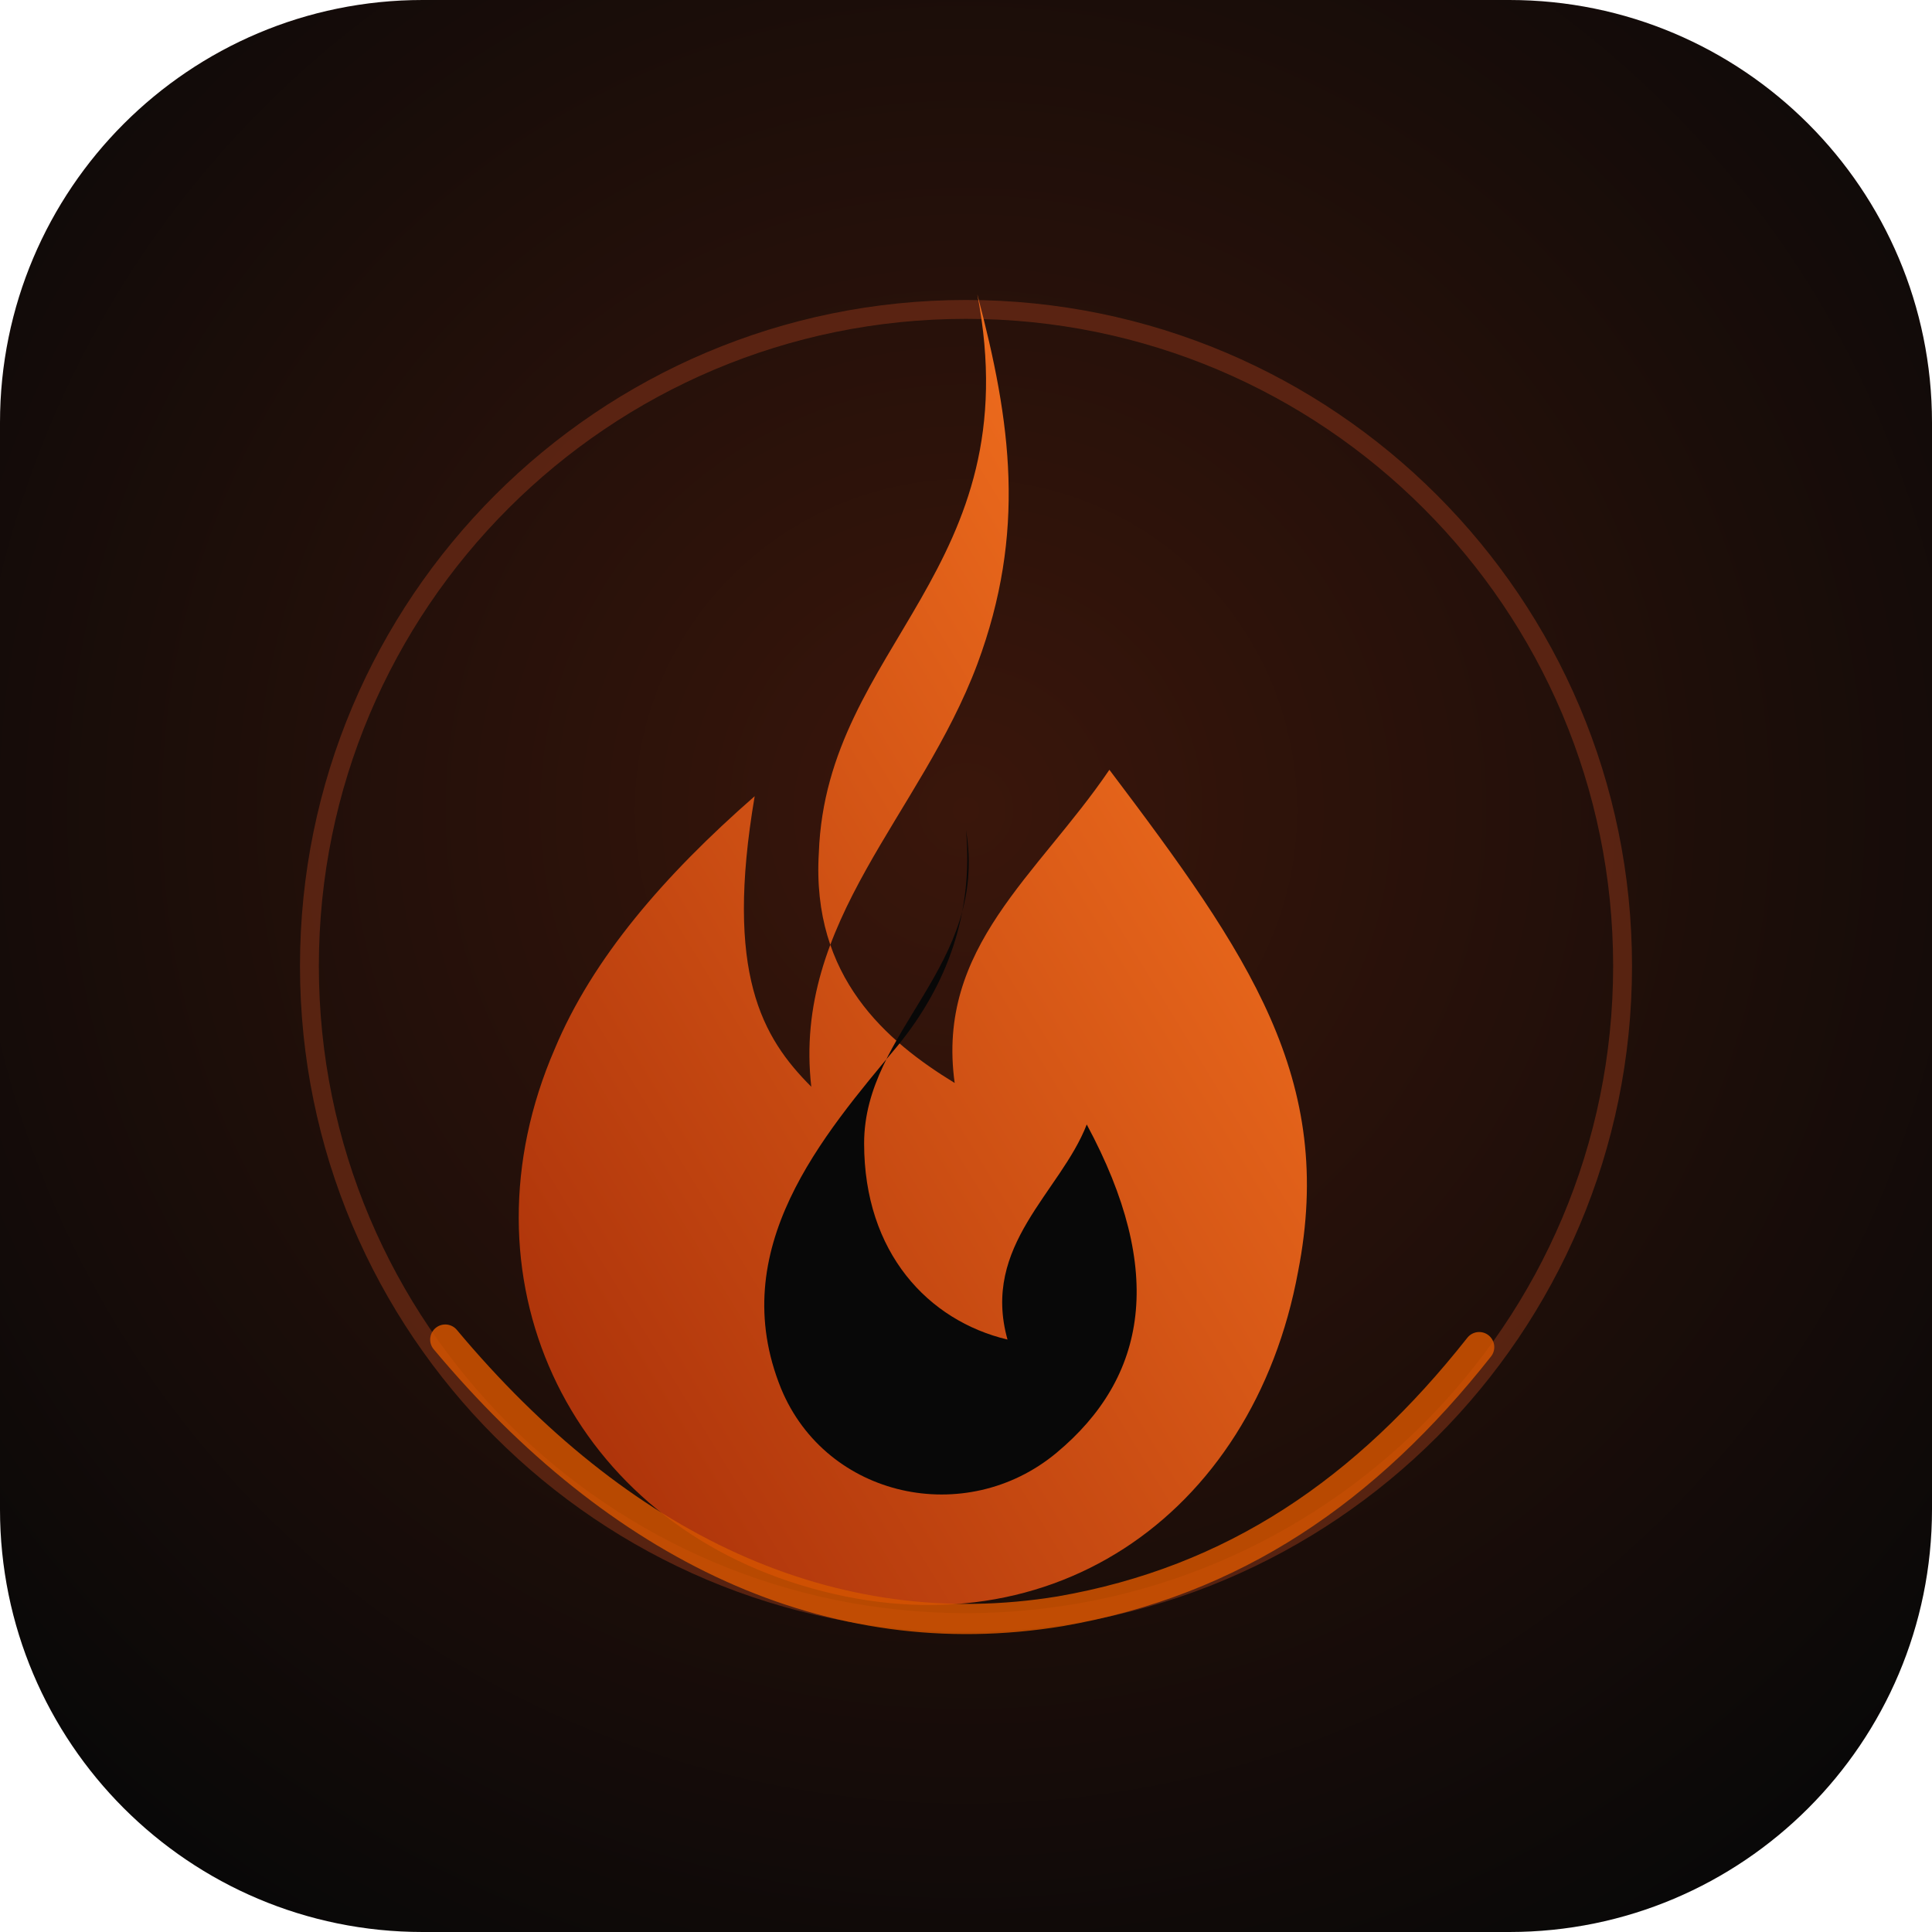
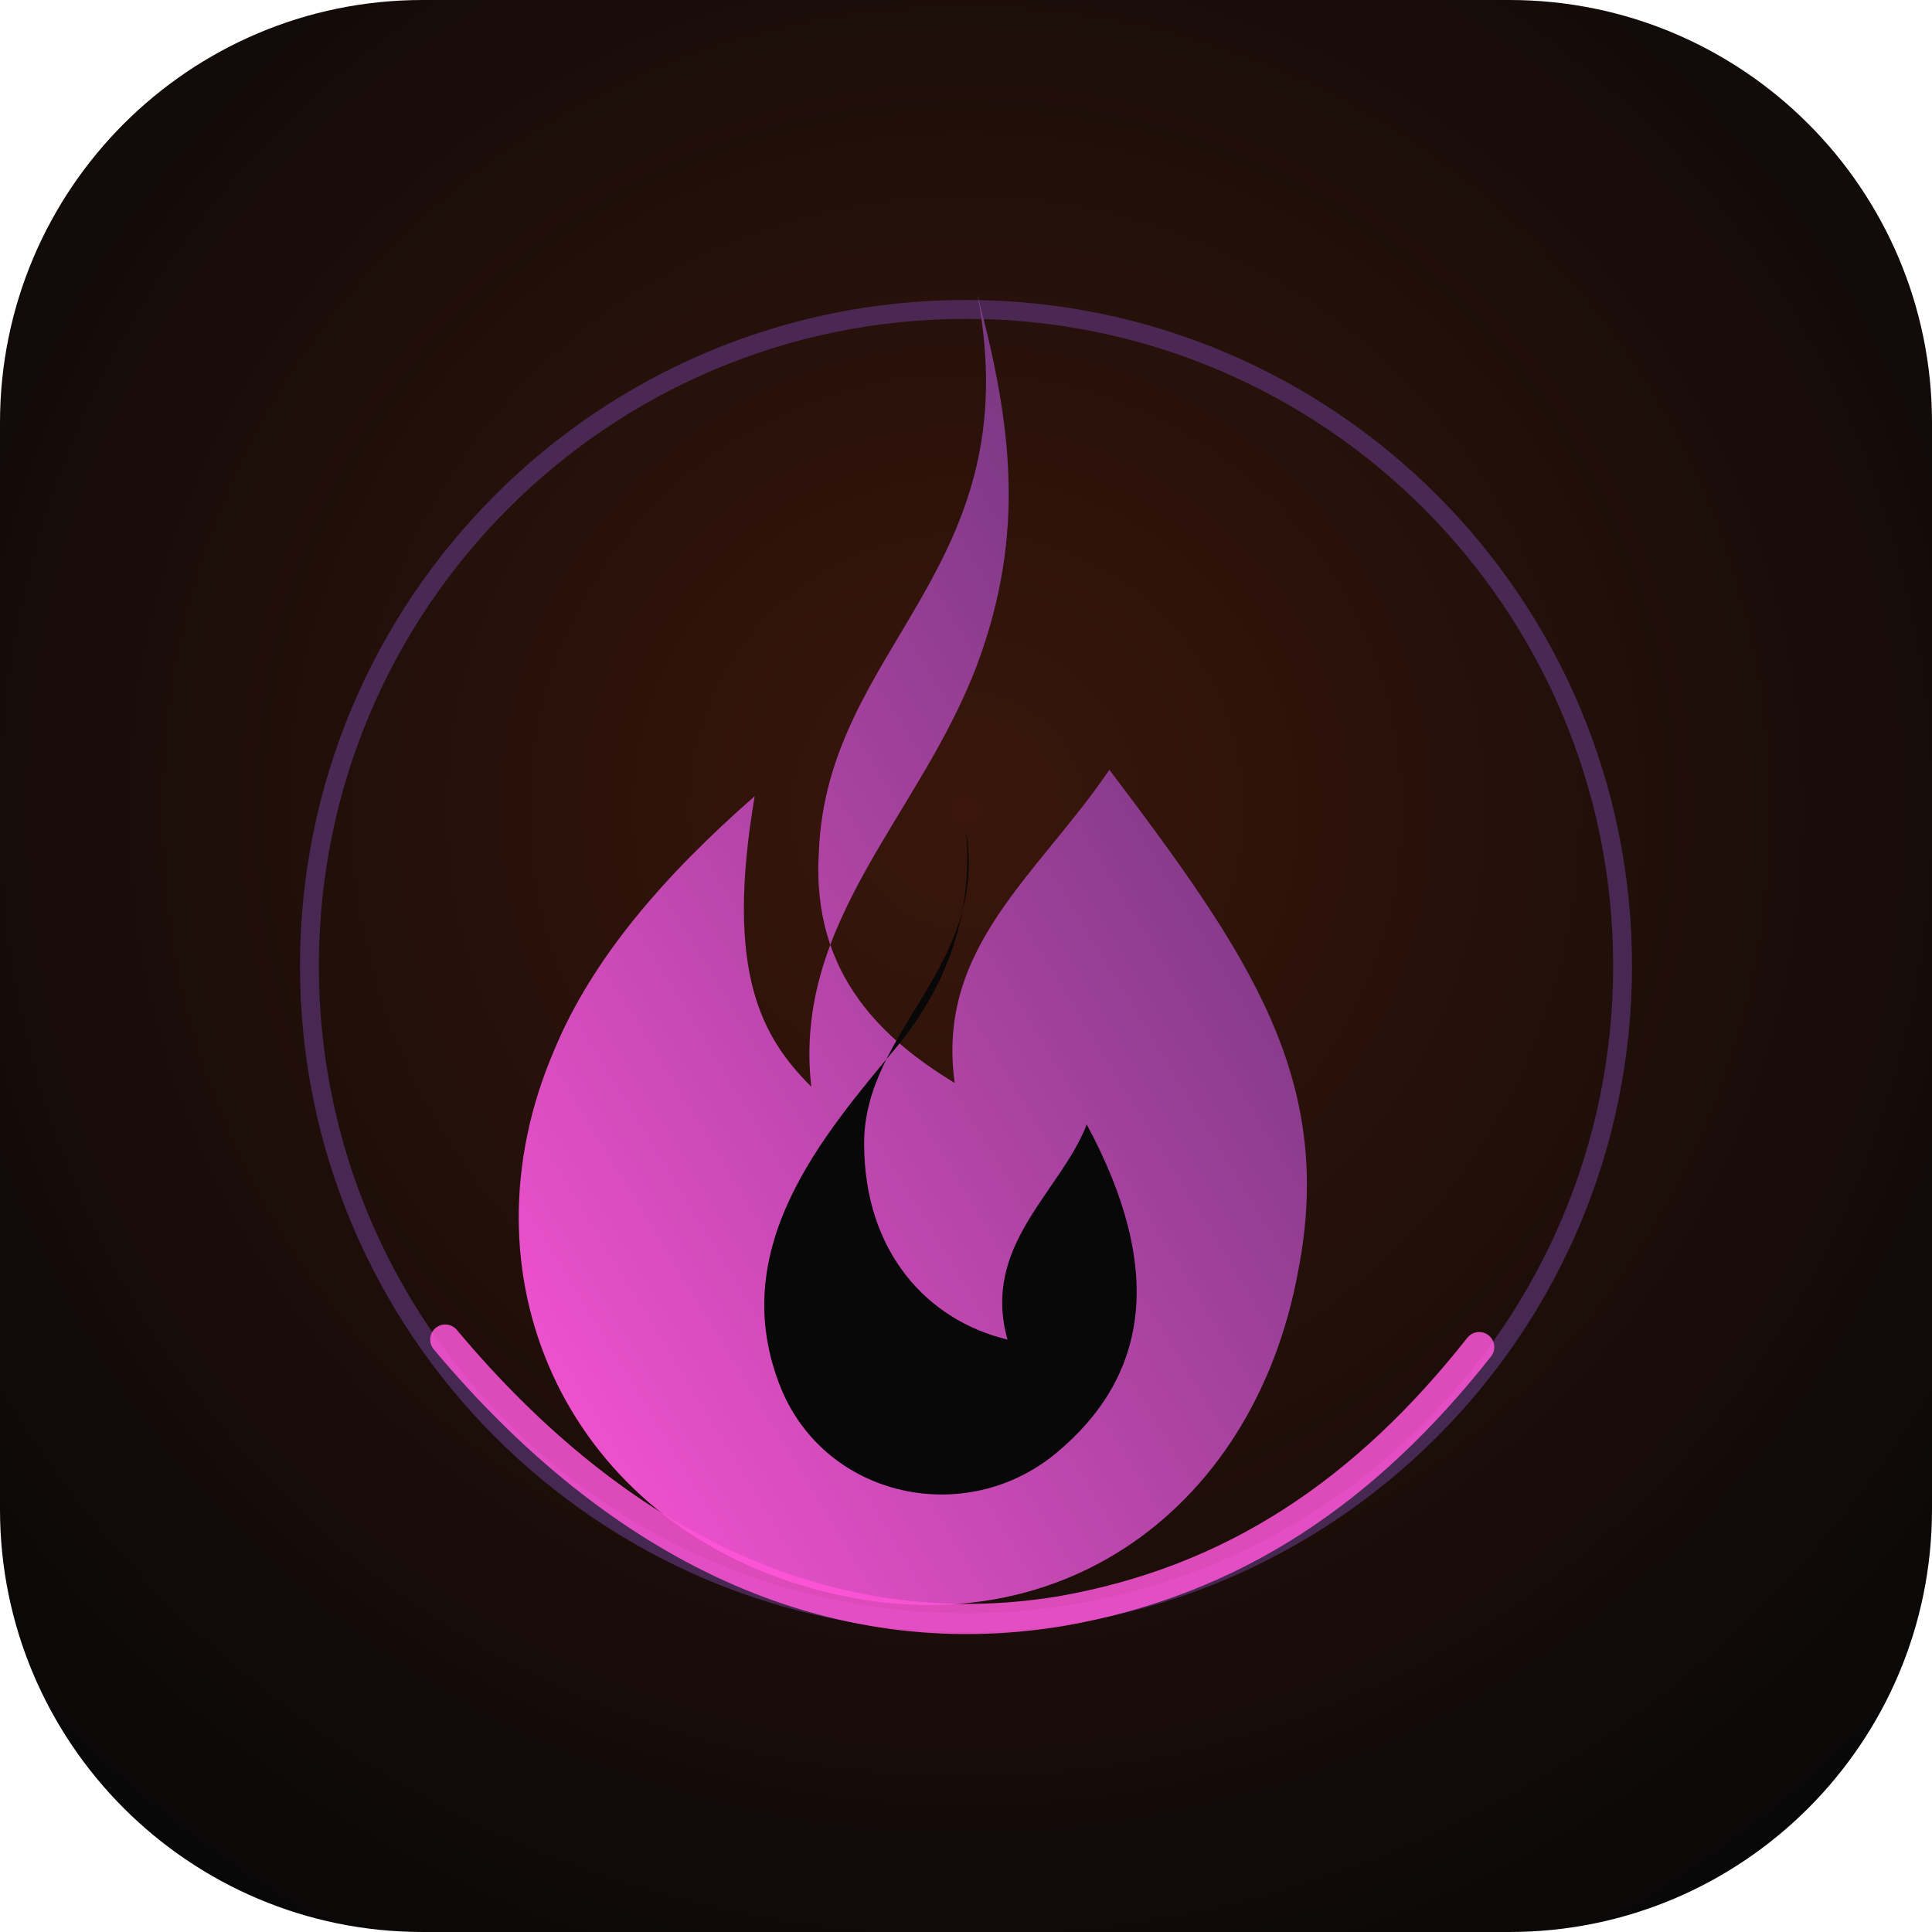
<svg xmlns="http://www.w3.org/2000/svg" viewBox="0 0 512 512">
  <defs>
    <radialGradient id="glow" cx="50%" cy="42%" r="68%">
      <stop offset="0" stop-color="#3a160b" />
      <stop offset="1" stop-color="#080808" />
    </radialGradient>
    <linearGradient id="ember" x1="0" y1="1" x2="1" y2="0">
-       <stop offset="0" stop-color="#a52c08" />
-       <stop offset="1" stop-color="#ff7b22" />
+       <stop offset="0" stop-color="#ff55d8" />
+       <stop offset="1" stop-color="#56306b" />
    </linearGradient>
  </defs>
  <rect width="512" height="512" rx="112" fill="url(#glow)" />
-   <circle cx="256" cy="256" r="174" fill="none" stroke="#6b2a14" stroke-width="5" opacity=".75" />
+   <circle cx="256" cy="256" r="174" fill="none" stroke="#56306b" stroke-width="5" opacity=".75" />
  <path d="M259 78c14 73-40 93-42 148-2 33 18 50 36 61-5-36 22-55 41-83 37 49 60 82 50 133-12 65-67 103-132 83-62-19-91-82-65-142 10-24 29-46 53-67-8 47 2 64 15 77-5-44 29-72 44-112 13-35 9-64 0-98Z" fill="url(#ember)" />
  <path d="M256 220c6 36-27 53-27 83 0 29 17 47 38 52-7-25 14-39 21-57 21 39 16 67-8 87-24 20-61 12-73-17-15-37 11-67 31-91 13-16 20-35 18-57Z" fill="#080808" />
-   <path d="M118 355c46 55 102 82 163 72 46-8 81-32 111-70" fill="none" stroke="#d35400" stroke-width="8" stroke-linecap="round" opacity=".85" />
+   <path d="M118 355c46 55 102 82 163 72 46-8 81-32 111-70" fill="none" stroke="#ff55d8" stroke-width="8" stroke-linecap="round" opacity=".85" />
</svg>
